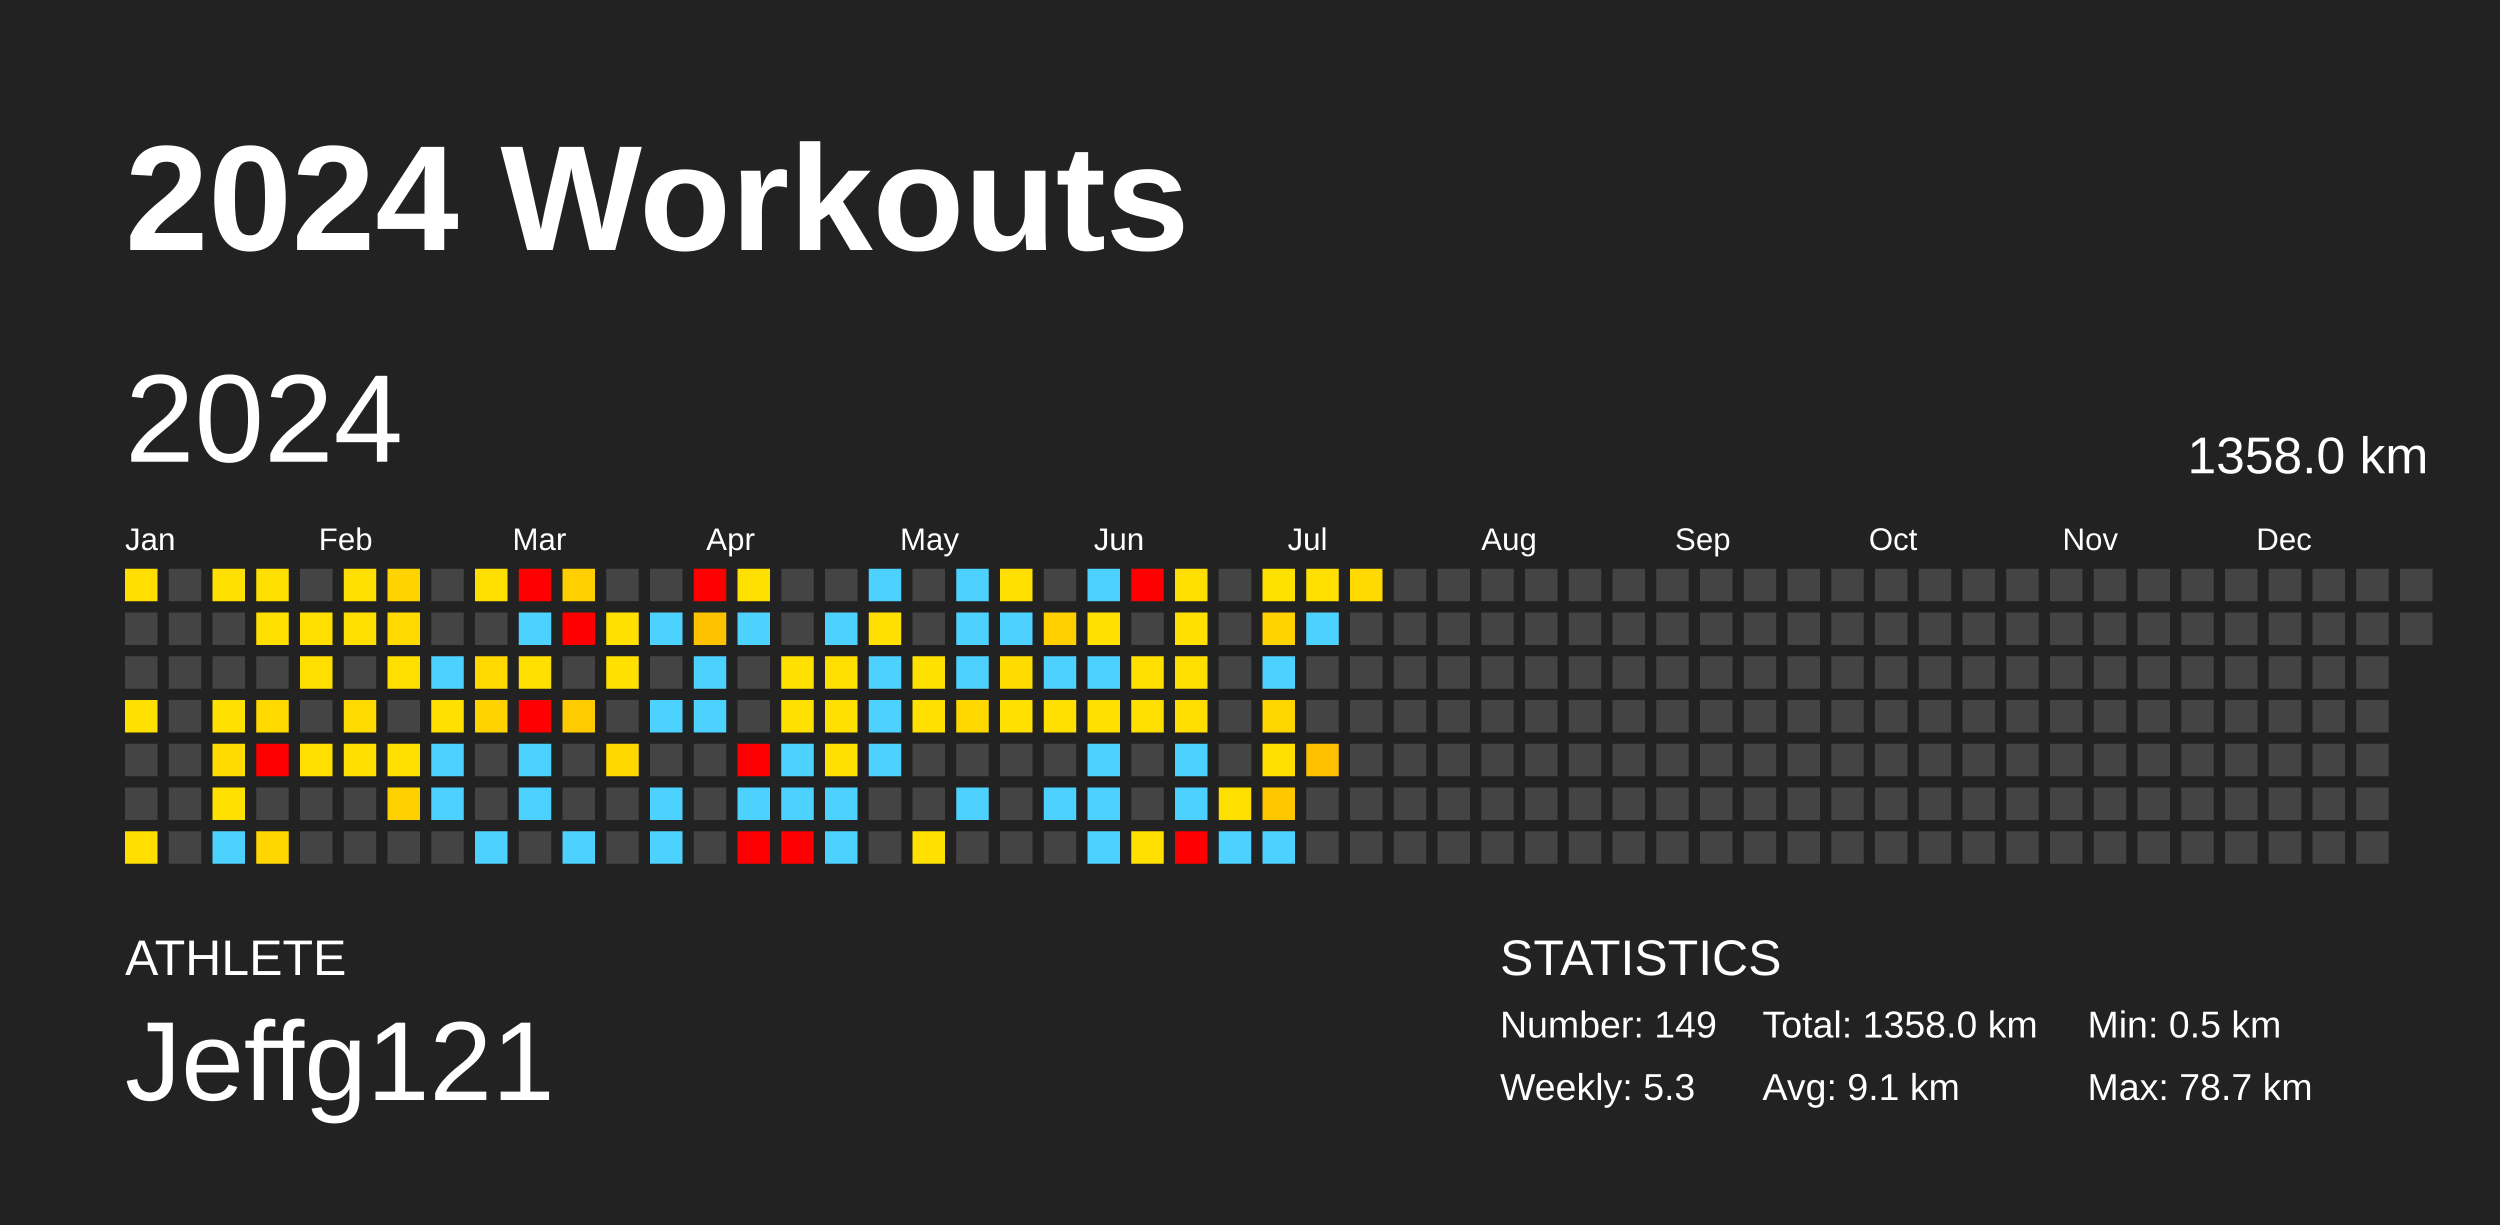
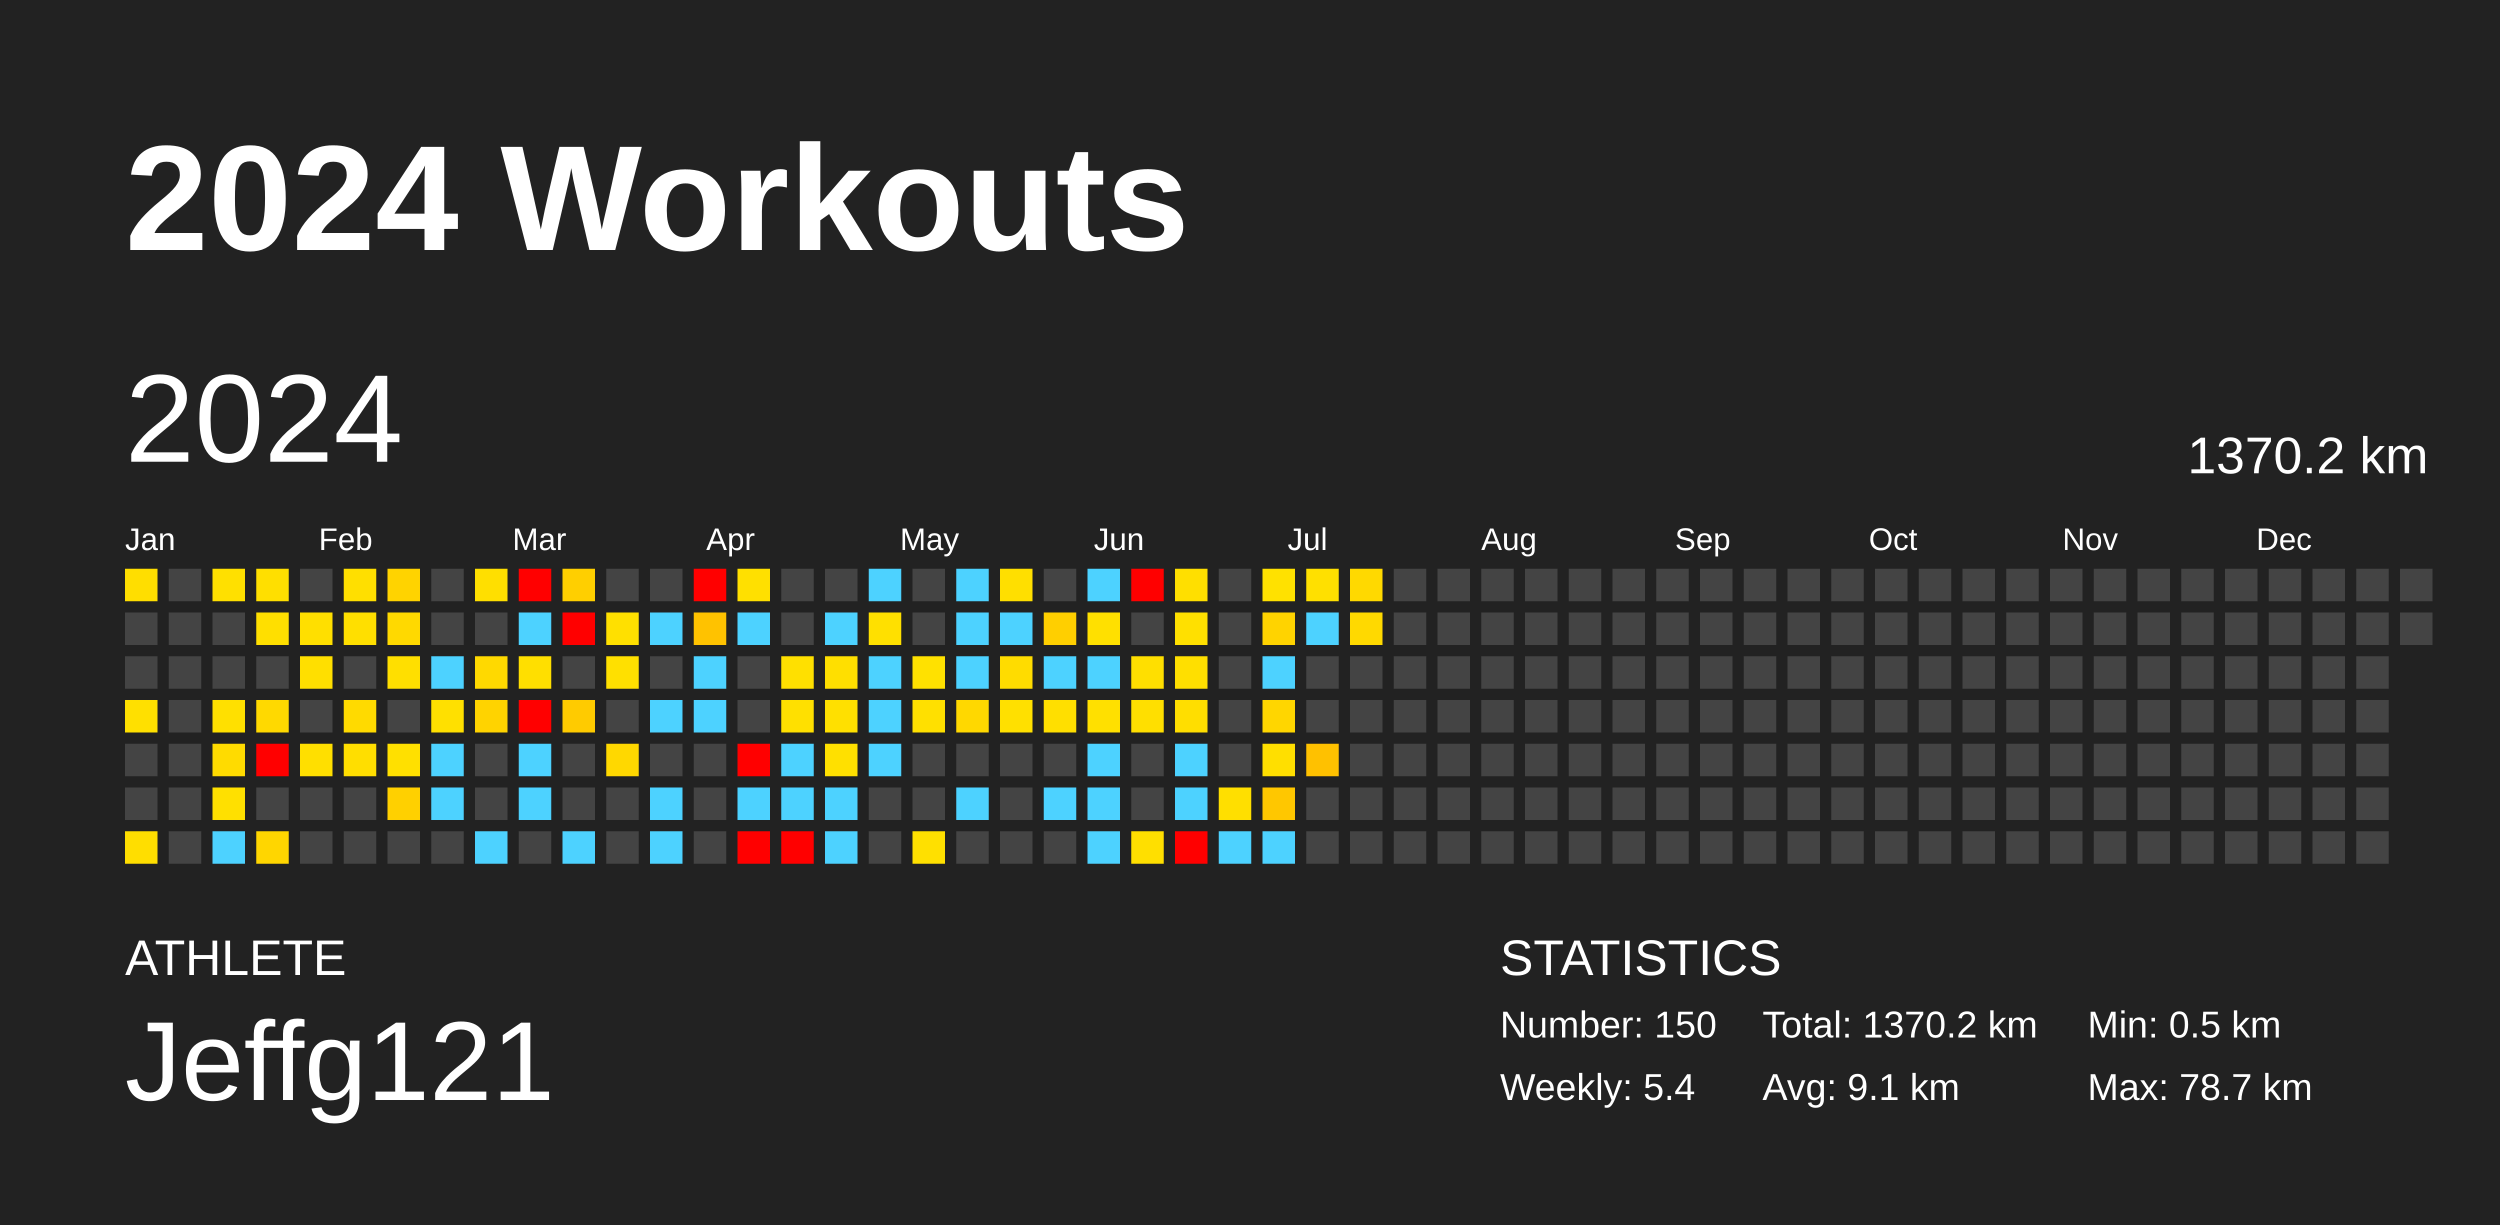
<svg xmlns="http://www.w3.org/2000/svg" baseProfile="full" height="98mm" version="1.1" viewBox="0,0,200,98" width="200mm">
  <defs />
  <rect fill="#222222" height="98" width="200" x="0" y="0" />
  <text fill="#FFFFFF" style="font-size:12px; font-family:Arial; font-weight:bold;" x="10" y="20">2024 Workouts</text>
  <text fill="#FFFFFF" style="font-size:4px; font-family:Arial" x="10" y="78">ATHLETE</text>
  <text fill="#FFFFFF" style="font-size:9px; font-family:Arial" x="10" y="88">Jeffg121</text>
  <text fill="#FFFFFF" style="font-size:4px; font-family:Arial" x="120" y="78">STATISTICS</text>
-   <text fill="#FFFFFF" style="font-size:3px; font-family:Arial" x="120" y="83">Number: 149</text>
-   <text fill="#FFFFFF" style="font-size:3px; font-family:Arial" x="120" y="88">Weekly: 5.3</text>
-   <text fill="#FFFFFF" style="font-size:3px; font-family:Arial" x="141" y="83">Total: 1358.0 km</text>
+   <text fill="#FFFFFF" style="font-size:3px; font-family:Arial" x="120" y="83">Number: 150</text>
+   <text fill="#FFFFFF" style="font-size:3px; font-family:Arial" x="120" y="88">Weekly: 5.4</text>
+   <text fill="#FFFFFF" style="font-size:3px; font-family:Arial" x="141" y="83">Total: 1370.2 km</text>
  <text fill="#FFFFFF" style="font-size:3px; font-family:Arial" x="141" y="88">Avg: 9.1 km</text>
  <text fill="#FFFFFF" style="font-size:3px; font-family:Arial" x="167" y="83">Min: 0.5 km</text>
  <text fill="#FFFFFF" style="font-size:3px; font-family:Arial" x="167" y="88">Max: 78.7 km</text>
  <text dominant-baseline="hanging" fill="#FFFFFF" style="font-size:10.0px; font-family:Arial;" x="10" y="30">2024</text>
-   <text dominant-baseline="hanging" fill="#FFFFFF" style="font-size:4.125px; font-family:Arial;" x="175" y="35">1358.0 km</text>
+   <text dominant-baseline="hanging" fill="#FFFFFF" style="font-size:4.125px; font-family:Arial;" x="175" y="35">1370.2 km</text>
  <text fill="#FFFFFF" style="font-size:2.5px; font-family:Arial" x="10.0" y="44">Jan</text>
  <text fill="#FFFFFF" style="font-size:2.5px; font-family:Arial" x="25.5" y="44">Feb</text>
  <text fill="#FFFFFF" style="font-size:2.5px; font-family:Arial" x="41.0" y="44">Mar</text>
  <text fill="#FFFFFF" style="font-size:2.5px; font-family:Arial" x="56.5" y="44">Apr</text>
  <text fill="#FFFFFF" style="font-size:2.5px; font-family:Arial" x="72.0" y="44">May</text>
  <text fill="#FFFFFF" style="font-size:2.5px; font-family:Arial" x="87.5" y="44">Jun</text>
  <text fill="#FFFFFF" style="font-size:2.5px; font-family:Arial" x="103.0" y="44">Jul</text>
  <text fill="#FFFFFF" style="font-size:2.5px; font-family:Arial" x="118.5" y="44">Aug</text>
  <text fill="#FFFFFF" style="font-size:2.5px; font-family:Arial" x="134.0" y="44">Sep</text>
  <text fill="#FFFFFF" style="font-size:2.5px; font-family:Arial" x="149.5" y="44">Oct</text>
  <text fill="#FFFFFF" style="font-size:2.5px; font-family:Arial" x="165.0" y="44">Nov</text>
  <text fill="#FFFFFF" style="font-size:2.5px; font-family:Arial" x="180.5" y="44">Dec</text>
  <rect fill="#ffde00" height="2.6" width="2.6" x="10.0" y="45.5" />
  <rect fill="#444444" height="2.6" width="2.6" x="10.0" y="49.0" />
  <rect fill="#444444" height="2.6" width="2.6" x="10.0" y="52.5" />
  <rect fill="#ffe000" height="2.6" width="2.6" x="10.0" y="56.0" />
  <rect fill="#444444" height="2.6" width="2.6" x="10.0" y="59.5" />
  <rect fill="#444444" height="2.6" width="2.6" x="10.0" y="63.0" />
  <rect fill="#ffde00" height="2.6" width="2.6" x="10.0" y="66.5" />
  <rect fill="#444444" height="2.6" width="2.6" x="13.5" y="45.5" />
  <rect fill="#444444" height="2.6" width="2.6" x="13.5" y="49.0" />
  <rect fill="#444444" height="2.6" width="2.6" x="13.5" y="52.5" />
  <rect fill="#444444" height="2.6" width="2.6" x="13.5" y="56.0" />
  <rect fill="#444444" height="2.6" width="2.6" x="13.5" y="59.5" />
  <rect fill="#444444" height="2.6" width="2.6" x="13.5" y="63.0" />
  <rect fill="#444444" height="2.6" width="2.6" x="13.5" y="66.5" />
  <rect fill="#ffe000" height="2.6" width="2.6" x="17.0" y="45.5" />
  <rect fill="#444444" height="2.6" width="2.6" x="17.0" y="49.0" />
  <rect fill="#444444" height="2.6" width="2.6" x="17.0" y="52.5" />
  <rect fill="#ffe000" height="2.6" width="2.6" x="17.0" y="56.0" />
  <rect fill="#ffdb00" height="2.6" width="2.6" x="17.0" y="59.5" />
  <rect fill="#ffe000" height="2.6" width="2.6" x="17.0" y="63.0" />
  <rect fill="#4dd2ff" height="2.6" width="2.6" x="17.0" y="66.5" />
  <rect fill="#ffdf00" height="2.6" width="2.6" x="20.5" y="45.5" />
  <rect fill="#ffdf00" height="2.6" width="2.6" x="20.5" y="49.0" />
  <rect fill="#444444" height="2.6" width="2.6" x="20.5" y="52.5" />
  <rect fill="#ffd900" height="2.6" width="2.6" x="20.5" y="56.0" />
  <rect fill="red" height="2.6" width="2.6" x="20.5" y="59.5" />
  <rect fill="#444444" height="2.6" width="2.6" x="20.5" y="63.0" />
  <rect fill="#ffd600" height="2.6" width="2.6" x="20.5" y="66.5" />
  <rect fill="#444444" height="2.6" width="2.6" x="24.0" y="45.5" />
  <rect fill="#ffdf00" height="2.6" width="2.6" x="24.0" y="49.0" />
  <rect fill="#ffdf00" height="2.6" width="2.6" x="24.0" y="52.5" />
  <rect fill="#444444" height="2.6" width="2.6" x="24.0" y="56.0" />
  <rect fill="#ffdf00" height="2.6" width="2.6" x="24.0" y="59.5" />
  <rect fill="#444444" height="2.6" width="2.6" x="24.0" y="63.0" />
  <rect fill="#444444" height="2.6" width="2.6" x="24.0" y="66.5" />
  <rect fill="#ffdf00" height="2.6" width="2.6" x="27.5" y="45.5" />
  <rect fill="#ffdf00" height="2.6" width="2.6" x="27.5" y="49.0" />
  <rect fill="#444444" height="2.6" width="2.6" x="27.5" y="52.5" />
  <rect fill="#ffda00" height="2.6" width="2.6" x="27.5" y="56.0" />
  <rect fill="#ffde00" height="2.6" width="2.6" x="27.5" y="59.5" />
  <rect fill="#444444" height="2.6" width="2.6" x="27.5" y="63.0" />
  <rect fill="#444444" height="2.6" width="2.6" x="27.5" y="66.5" />
  <rect fill="#ffd300" height="2.6" width="2.6" x="31.0" y="45.5" />
  <rect fill="#ffd900" height="2.6" width="2.6" x="31.0" y="49.0" />
  <rect fill="#ffdf00" height="2.6" width="2.6" x="31.0" y="52.5" />
  <rect fill="#444444" height="2.6" width="2.6" x="31.0" y="56.0" />
  <rect fill="#ffe000" height="2.6" width="2.6" x="31.0" y="59.5" />
  <rect fill="#ffd000" height="2.6" width="2.6" x="31.0" y="63.0" />
  <rect fill="#444444" height="2.6" width="2.6" x="31.0" y="66.5" />
  <rect fill="#444444" height="2.6" width="2.6" x="34.5" y="45.5" />
  <rect fill="#444444" height="2.6" width="2.6" x="34.5" y="49.0" />
  <rect fill="#4dd2ff" height="2.6" width="2.6" x="34.5" y="52.5" />
  <rect fill="#ffe000" height="2.6" width="2.6" x="34.5" y="56.0" />
  <rect fill="#4dd2ff" height="2.6" width="2.6" x="34.5" y="59.5" />
  <rect fill="#4dd2ff" height="2.6" width="2.6" x="34.5" y="63.0" />
  <rect fill="#444444" height="2.6" width="2.6" x="34.5" y="66.5" />
  <rect fill="#ffdf00" height="2.6" width="2.6" x="38.0" y="45.5" />
  <rect fill="#444444" height="2.6" width="2.6" x="38.0" y="49.0" />
  <rect fill="#ffd900" height="2.6" width="2.6" x="38.0" y="52.5" />
  <rect fill="#ffd300" height="2.6" width="2.6" x="38.0" y="56.0" />
  <rect fill="#444444" height="2.6" width="2.6" x="38.0" y="59.5" />
  <rect fill="#444444" height="2.6" width="2.6" x="38.0" y="63.0" />
  <rect fill="#4dd2ff" height="2.6" width="2.6" x="38.0" y="66.5" />
  <rect fill="red" height="2.6" width="2.6" x="41.5" y="45.5" />
  <rect fill="#4dd2ff" height="2.6" width="2.6" x="41.5" y="49.0" />
  <rect fill="#ffdf00" height="2.6" width="2.6" x="41.5" y="52.5" />
  <rect fill="red" height="2.6" width="2.6" x="41.5" y="56.0" />
  <rect fill="#4dd2ff" height="2.6" width="2.6" x="41.5" y="59.5" />
  <rect fill="#4dd2ff" height="2.6" width="2.6" x="41.5" y="63.0" />
  <rect fill="#444444" height="2.6" width="2.6" x="41.5" y="66.5" />
  <rect fill="#ffcf00" height="2.6" width="2.6" x="45.0" y="45.5" />
  <rect fill="red" height="2.6" width="2.6" x="45.0" y="49.0" />
  <rect fill="#444444" height="2.6" width="2.6" x="45.0" y="52.5" />
  <rect fill="#ffcb00" height="2.6" width="2.6" x="45.0" y="56.0" />
  <rect fill="#444444" height="2.6" width="2.6" x="45.0" y="59.5" />
  <rect fill="#444444" height="2.6" width="2.6" x="45.0" y="63.0" />
  <rect fill="#4dd2ff" height="2.6" width="2.6" x="45.0" y="66.5" />
  <rect fill="#444444" height="2.6" width="2.6" x="48.5" y="45.5" />
  <rect fill="#ffe000" height="2.6" width="2.6" x="48.5" y="49.0" />
  <rect fill="#ffe000" height="2.6" width="2.6" x="48.5" y="52.5" />
  <rect fill="#444444" height="2.6" width="2.6" x="48.5" y="56.0" />
  <rect fill="#ffd800" height="2.6" width="2.6" x="48.5" y="59.5" />
  <rect fill="#444444" height="2.6" width="2.6" x="48.5" y="63.0" />
  <rect fill="#444444" height="2.6" width="2.6" x="48.5" y="66.5" />
  <rect fill="#444444" height="2.6" width="2.6" x="52.0" y="45.5" />
  <rect fill="#4dd2ff" height="2.6" width="2.6" x="52.0" y="49.0" />
  <rect fill="#444444" height="2.6" width="2.6" x="52.0" y="52.5" />
  <rect fill="#4dd2ff" height="2.6" width="2.6" x="52.0" y="56.0" />
  <rect fill="#444444" height="2.6" width="2.6" x="52.0" y="59.5" />
  <rect fill="#4dd2ff" height="2.6" width="2.6" x="52.0" y="63.0" />
  <rect fill="#4dd2ff" height="2.6" width="2.6" x="52.0" y="66.5" />
  <rect fill="red" height="2.6" width="2.6" x="55.5" y="45.5" />
  <rect fill="#ffc200" height="2.6" width="2.6" x="55.5" y="49.0" />
  <rect fill="#4dd2ff" height="2.6" width="2.6" x="55.5" y="52.5" />
  <rect fill="#4dd2ff" height="2.6" width="2.6" x="55.5" y="56.0" />
  <rect fill="#444444" height="2.6" width="2.6" x="55.5" y="59.5" />
  <rect fill="#444444" height="2.6" width="2.6" x="55.5" y="63.0" />
  <rect fill="#444444" height="2.6" width="2.6" x="55.5" y="66.5" />
  <rect fill="#ffe000" height="2.6" width="2.6" x="59.0" y="45.5" />
  <rect fill="#4dd2ff" height="2.6" width="2.6" x="59.0" y="49.0" />
  <rect fill="#444444" height="2.6" width="2.6" x="59.0" y="52.5" />
  <rect fill="#444444" height="2.6" width="2.6" x="59.0" y="56.0" />
  <rect fill="red" height="2.6" width="2.6" x="59.0" y="59.5" />
  <rect fill="#4dd2ff" height="2.6" width="2.6" x="59.0" y="63.0" />
  <rect fill="red" height="2.6" width="2.6" x="59.0" y="66.5" />
  <rect fill="#444444" height="2.6" width="2.6" x="62.5" y="45.5" />
  <rect fill="#444444" height="2.6" width="2.6" x="62.5" y="49.0" />
  <rect fill="#ffe000" height="2.6" width="2.6" x="62.5" y="52.5" />
  <rect fill="#ffe000" height="2.6" width="2.6" x="62.5" y="56.0" />
  <rect fill="#4dd2ff" height="2.6" width="2.6" x="62.5" y="59.5" />
  <rect fill="#4dd2ff" height="2.6" width="2.6" x="62.5" y="63.0" />
  <rect fill="red" height="2.6" width="2.6" x="62.5" y="66.5" />
  <rect fill="#444444" height="2.6" width="2.6" x="66.0" y="45.5" />
  <rect fill="#4dd2ff" height="2.6" width="2.6" x="66.0" y="49.0" />
  <rect fill="#ffdf00" height="2.6" width="2.6" x="66.0" y="52.5" />
  <rect fill="#ffe000" height="2.6" width="2.6" x="66.0" y="56.0" />
  <rect fill="#ffe000" height="2.6" width="2.6" x="66.0" y="59.5" />
  <rect fill="#4dd2ff" height="2.6" width="2.6" x="66.0" y="63.0" />
  <rect fill="#4dd2ff" height="2.6" width="2.6" x="66.0" y="66.5" />
  <rect fill="#4dd2ff" height="2.6" width="2.6" x="69.5" y="45.5" />
  <rect fill="#ffe000" height="2.6" width="2.6" x="69.5" y="49.0" />
  <rect fill="#4dd2ff" height="2.6" width="2.6" x="69.5" y="52.5" />
  <rect fill="#4dd2ff" height="2.6" width="2.6" x="69.5" y="56.0" />
  <rect fill="#4dd2ff" height="2.6" width="2.6" x="69.5" y="59.5" />
  <rect fill="#444444" height="2.6" width="2.6" x="69.5" y="63.0" />
  <rect fill="#444444" height="2.6" width="2.6" x="69.5" y="66.5" />
  <rect fill="#444444" height="2.6" width="2.6" x="73.0" y="45.5" />
  <rect fill="#444444" height="2.6" width="2.6" x="73.0" y="49.0" />
  <rect fill="#ffe100" height="2.6" width="2.6" x="73.0" y="52.5" />
  <rect fill="#ffe000" height="2.6" width="2.6" x="73.0" y="56.0" />
  <rect fill="#444444" height="2.6" width="2.6" x="73.0" y="59.5" />
  <rect fill="#444444" height="2.6" width="2.6" x="73.0" y="63.0" />
  <rect fill="#ffe000" height="2.6" width="2.6" x="73.0" y="66.5" />
  <rect fill="#4dd2ff" height="2.6" width="2.6" x="76.5" y="45.5" />
  <rect fill="#4dd2ff" height="2.6" width="2.6" x="76.5" y="49.0" />
  <rect fill="#4dd2ff" height="2.6" width="2.6" x="76.5" y="52.5" />
  <rect fill="#ffd800" height="2.6" width="2.6" x="76.5" y="56.0" />
  <rect fill="#444444" height="2.6" width="2.6" x="76.5" y="59.5" />
  <rect fill="#4dd2ff" height="2.6" width="2.6" x="76.5" y="63.0" />
  <rect fill="#444444" height="2.6" width="2.6" x="76.5" y="66.5" />
  <rect fill="#ffdf00" height="2.6" width="2.6" x="80.0" y="45.5" />
  <rect fill="#4dd2ff" height="2.6" width="2.6" x="80.0" y="49.0" />
  <rect fill="#ffdc00" height="2.6" width="2.6" x="80.0" y="52.5" />
  <rect fill="#ffe000" height="2.6" width="2.6" x="80.0" y="56.0" />
  <rect fill="#444444" height="2.6" width="2.6" x="80.0" y="59.5" />
  <rect fill="#444444" height="2.6" width="2.6" x="80.0" y="63.0" />
  <rect fill="#444444" height="2.6" width="2.6" x="80.0" y="66.5" />
  <rect fill="#444444" height="2.6" width="2.6" x="83.5" y="45.5" />
  <rect fill="#ffcf00" height="2.6" width="2.6" x="83.5" y="49.0" />
  <rect fill="#4dd2ff" height="2.6" width="2.6" x="83.5" y="52.5" />
  <rect fill="#ffdf00" height="2.6" width="2.6" x="83.5" y="56.0" />
  <rect fill="#444444" height="2.6" width="2.6" x="83.5" y="59.5" />
  <rect fill="#4dd2ff" height="2.6" width="2.6" x="83.5" y="63.0" />
  <rect fill="#444444" height="2.6" width="2.6" x="83.5" y="66.5" />
  <rect fill="#4dd2ff" height="2.6" width="2.6" x="87.0" y="45.5" />
  <rect fill="#ffe000" height="2.6" width="2.6" x="87.0" y="49.0" />
  <rect fill="#4dd2ff" height="2.6" width="2.6" x="87.0" y="52.5" />
  <rect fill="#ffe000" height="2.6" width="2.6" x="87.0" y="56.0" />
  <rect fill="#4dd2ff" height="2.6" width="2.6" x="87.0" y="59.5" />
  <rect fill="#4dd2ff" height="2.6" width="2.6" x="87.0" y="63.0" />
  <rect fill="#4dd2ff" height="2.6" width="2.6" x="87.0" y="66.5" />
  <rect fill="red" height="2.6" width="2.6" x="90.5" y="45.5" />
  <rect fill="#444444" height="2.6" width="2.6" x="90.5" y="49.0" />
  <rect fill="#ffdf00" height="2.6" width="2.6" x="90.5" y="52.5" />
  <rect fill="#ffdf00" height="2.6" width="2.6" x="90.5" y="56.0" />
  <rect fill="#444444" height="2.6" width="2.6" x="90.5" y="59.5" />
  <rect fill="#444444" height="2.6" width="2.6" x="90.5" y="63.0" />
  <rect fill="#ffdf00" height="2.6" width="2.6" x="90.5" y="66.5" />
  <rect fill="#ffdf00" height="2.6" width="2.6" x="94.0" y="45.5" />
  <rect fill="#ffe000" height="2.6" width="2.6" x="94.0" y="49.0" />
  <rect fill="#ffdf00" height="2.6" width="2.6" x="94.0" y="52.5" />
  <rect fill="#ffde00" height="2.6" width="2.6" x="94.0" y="56.0" />
  <rect fill="#4dd2ff" height="2.6" width="2.6" x="94.0" y="59.5" />
  <rect fill="#4dd2ff" height="2.6" width="2.6" x="94.0" y="63.0" />
  <rect fill="red" height="2.6" width="2.6" x="94.0" y="66.5" />
  <rect fill="#444444" height="2.6" width="2.6" x="97.5" y="45.5" />
  <rect fill="#444444" height="2.6" width="2.6" x="97.5" y="49.0" />
  <rect fill="#444444" height="2.6" width="2.6" x="97.5" y="52.5" />
  <rect fill="#444444" height="2.6" width="2.6" x="97.5" y="56.0" />
  <rect fill="#444444" height="2.6" width="2.6" x="97.5" y="59.5" />
  <rect fill="#ffdf00" height="2.6" width="2.6" x="97.5" y="63.0" />
  <rect fill="#4dd2ff" height="2.6" width="2.6" x="97.5" y="66.5" />
  <rect fill="#ffe100" height="2.6" width="2.6" x="101.0" y="45.5" />
  <rect fill="#ffd300" height="2.6" width="2.6" x="101.0" y="49.0" />
  <rect fill="#4dd2ff" height="2.6" width="2.6" x="101.0" y="52.5" />
  <rect fill="#ffd600" height="2.6" width="2.6" x="101.0" y="56.0" />
  <rect fill="#ffdf00" height="2.6" width="2.6" x="101.0" y="59.5" />
  <rect fill="#ffc700" height="2.6" width="2.6" x="101.0" y="63.0" />
  <rect fill="#4dd2ff" height="2.6" width="2.6" x="101.0" y="66.5" />
  <rect fill="#ffe000" height="2.6" width="2.6" x="104.5" y="45.5" />
  <rect fill="#4dd2ff" height="2.6" width="2.6" x="104.5" y="49.0" />
  <rect fill="#444444" height="2.6" width="2.6" x="104.5" y="52.5" />
  <rect fill="#444444" height="2.6" width="2.6" x="104.5" y="56.0" />
  <rect fill="#ffc100" height="2.6" width="2.6" x="104.5" y="59.5" />
  <rect fill="#444444" height="2.6" width="2.6" x="104.5" y="63.0" />
  <rect fill="#444444" height="2.6" width="2.6" x="104.5" y="66.5" />
  <rect fill="#ffd900" height="2.6" width="2.6" x="108.0" y="45.5" />
-   <rect fill="#444444" height="2.6" width="2.6" x="108.0" y="49.0" />
+   <rect fill="#ffd900" height="2.6" width="2.6" x="108.0" y="49.0" />
  <rect fill="#444444" height="2.6" width="2.6" x="108.0" y="52.5" />
  <rect fill="#444444" height="2.6" width="2.6" x="108.0" y="56.0" />
  <rect fill="#444444" height="2.6" width="2.6" x="108.0" y="59.5" />
  <rect fill="#444444" height="2.6" width="2.6" x="108.0" y="63.0" />
  <rect fill="#444444" height="2.6" width="2.6" x="108.0" y="66.5" />
  <rect fill="#444444" height="2.6" width="2.6" x="111.5" y="45.5" />
  <rect fill="#444444" height="2.6" width="2.6" x="111.5" y="49.0" />
  <rect fill="#444444" height="2.6" width="2.6" x="111.5" y="52.5" />
  <rect fill="#444444" height="2.6" width="2.6" x="111.5" y="56.0" />
  <rect fill="#444444" height="2.6" width="2.6" x="111.5" y="59.5" />
  <rect fill="#444444" height="2.6" width="2.6" x="111.5" y="63.0" />
  <rect fill="#444444" height="2.6" width="2.6" x="111.5" y="66.5" />
  <rect fill="#444444" height="2.6" width="2.6" x="115.0" y="45.5" />
  <rect fill="#444444" height="2.6" width="2.6" x="115.0" y="49.0" />
  <rect fill="#444444" height="2.6" width="2.6" x="115.0" y="52.5" />
  <rect fill="#444444" height="2.6" width="2.6" x="115.0" y="56.0" />
  <rect fill="#444444" height="2.6" width="2.6" x="115.0" y="59.5" />
  <rect fill="#444444" height="2.6" width="2.6" x="115.0" y="63.0" />
  <rect fill="#444444" height="2.6" width="2.6" x="115.0" y="66.5" />
  <rect fill="#444444" height="2.6" width="2.6" x="118.5" y="45.5" />
  <rect fill="#444444" height="2.6" width="2.6" x="118.5" y="49.0" />
  <rect fill="#444444" height="2.6" width="2.6" x="118.5" y="52.5" />
  <rect fill="#444444" height="2.6" width="2.6" x="118.5" y="56.0" />
  <rect fill="#444444" height="2.6" width="2.6" x="118.5" y="59.5" />
  <rect fill="#444444" height="2.6" width="2.6" x="118.5" y="63.0" />
  <rect fill="#444444" height="2.6" width="2.6" x="118.5" y="66.5" />
  <rect fill="#444444" height="2.6" width="2.6" x="122.0" y="45.5" />
  <rect fill="#444444" height="2.6" width="2.6" x="122.0" y="49.0" />
  <rect fill="#444444" height="2.6" width="2.6" x="122.0" y="52.5" />
  <rect fill="#444444" height="2.6" width="2.6" x="122.0" y="56.0" />
  <rect fill="#444444" height="2.6" width="2.6" x="122.0" y="59.5" />
  <rect fill="#444444" height="2.6" width="2.6" x="122.0" y="63.0" />
  <rect fill="#444444" height="2.6" width="2.6" x="122.0" y="66.5" />
  <rect fill="#444444" height="2.6" width="2.6" x="125.5" y="45.5" />
  <rect fill="#444444" height="2.6" width="2.6" x="125.5" y="49.0" />
  <rect fill="#444444" height="2.6" width="2.6" x="125.5" y="52.5" />
  <rect fill="#444444" height="2.6" width="2.6" x="125.5" y="56.0" />
  <rect fill="#444444" height="2.6" width="2.6" x="125.5" y="59.5" />
  <rect fill="#444444" height="2.6" width="2.6" x="125.5" y="63.0" />
  <rect fill="#444444" height="2.6" width="2.6" x="125.5" y="66.5" />
  <rect fill="#444444" height="2.6" width="2.6" x="129.0" y="45.5" />
  <rect fill="#444444" height="2.6" width="2.6" x="129.0" y="49.0" />
  <rect fill="#444444" height="2.6" width="2.6" x="129.0" y="52.5" />
  <rect fill="#444444" height="2.6" width="2.6" x="129.0" y="56.0" />
  <rect fill="#444444" height="2.6" width="2.6" x="129.0" y="59.5" />
  <rect fill="#444444" height="2.6" width="2.6" x="129.0" y="63.0" />
  <rect fill="#444444" height="2.6" width="2.6" x="129.0" y="66.5" />
  <rect fill="#444444" height="2.6" width="2.6" x="132.5" y="45.5" />
  <rect fill="#444444" height="2.6" width="2.6" x="132.5" y="49.0" />
  <rect fill="#444444" height="2.6" width="2.6" x="132.5" y="52.5" />
  <rect fill="#444444" height="2.6" width="2.6" x="132.5" y="56.0" />
  <rect fill="#444444" height="2.6" width="2.6" x="132.5" y="59.5" />
  <rect fill="#444444" height="2.6" width="2.6" x="132.5" y="63.0" />
  <rect fill="#444444" height="2.6" width="2.6" x="132.5" y="66.5" />
  <rect fill="#444444" height="2.6" width="2.6" x="136.0" y="45.5" />
  <rect fill="#444444" height="2.6" width="2.6" x="136.0" y="49.0" />
  <rect fill="#444444" height="2.6" width="2.6" x="136.0" y="52.5" />
  <rect fill="#444444" height="2.6" width="2.6" x="136.0" y="56.0" />
  <rect fill="#444444" height="2.6" width="2.6" x="136.0" y="59.5" />
  <rect fill="#444444" height="2.6" width="2.6" x="136.0" y="63.0" />
  <rect fill="#444444" height="2.6" width="2.6" x="136.0" y="66.5" />
  <rect fill="#444444" height="2.6" width="2.6" x="139.5" y="45.5" />
  <rect fill="#444444" height="2.6" width="2.6" x="139.5" y="49.0" />
  <rect fill="#444444" height="2.6" width="2.6" x="139.5" y="52.5" />
  <rect fill="#444444" height="2.6" width="2.6" x="139.5" y="56.0" />
  <rect fill="#444444" height="2.6" width="2.6" x="139.5" y="59.5" />
  <rect fill="#444444" height="2.6" width="2.6" x="139.5" y="63.0" />
  <rect fill="#444444" height="2.6" width="2.6" x="139.5" y="66.5" />
  <rect fill="#444444" height="2.6" width="2.6" x="143.0" y="45.5" />
  <rect fill="#444444" height="2.6" width="2.6" x="143.0" y="49.0" />
  <rect fill="#444444" height="2.6" width="2.6" x="143.0" y="52.5" />
  <rect fill="#444444" height="2.6" width="2.6" x="143.0" y="56.0" />
  <rect fill="#444444" height="2.6" width="2.6" x="143.0" y="59.5" />
  <rect fill="#444444" height="2.6" width="2.6" x="143.0" y="63.0" />
  <rect fill="#444444" height="2.6" width="2.6" x="143.0" y="66.5" />
  <rect fill="#444444" height="2.6" width="2.6" x="146.5" y="45.5" />
  <rect fill="#444444" height="2.6" width="2.6" x="146.5" y="49.0" />
  <rect fill="#444444" height="2.6" width="2.6" x="146.5" y="52.5" />
  <rect fill="#444444" height="2.6" width="2.6" x="146.5" y="56.0" />
  <rect fill="#444444" height="2.6" width="2.6" x="146.5" y="59.5" />
  <rect fill="#444444" height="2.6" width="2.6" x="146.5" y="63.0" />
  <rect fill="#444444" height="2.6" width="2.6" x="146.5" y="66.5" />
  <rect fill="#444444" height="2.6" width="2.6" x="150.0" y="45.5" />
  <rect fill="#444444" height="2.6" width="2.6" x="150.0" y="49.0" />
  <rect fill="#444444" height="2.6" width="2.6" x="150.0" y="52.5" />
  <rect fill="#444444" height="2.6" width="2.6" x="150.0" y="56.0" />
  <rect fill="#444444" height="2.6" width="2.6" x="150.0" y="59.5" />
  <rect fill="#444444" height="2.6" width="2.6" x="150.0" y="63.0" />
  <rect fill="#444444" height="2.6" width="2.6" x="150.0" y="66.5" />
  <rect fill="#444444" height="2.6" width="2.6" x="153.5" y="45.5" />
  <rect fill="#444444" height="2.6" width="2.6" x="153.5" y="49.0" />
  <rect fill="#444444" height="2.6" width="2.6" x="153.5" y="52.5" />
  <rect fill="#444444" height="2.6" width="2.6" x="153.5" y="56.0" />
  <rect fill="#444444" height="2.6" width="2.6" x="153.5" y="59.5" />
  <rect fill="#444444" height="2.6" width="2.6" x="153.5" y="63.0" />
  <rect fill="#444444" height="2.6" width="2.6" x="153.5" y="66.5" />
  <rect fill="#444444" height="2.6" width="2.6" x="157.0" y="45.5" />
  <rect fill="#444444" height="2.6" width="2.6" x="157.0" y="49.0" />
  <rect fill="#444444" height="2.6" width="2.6" x="157.0" y="52.5" />
  <rect fill="#444444" height="2.6" width="2.6" x="157.0" y="56.0" />
  <rect fill="#444444" height="2.6" width="2.6" x="157.0" y="59.5" />
  <rect fill="#444444" height="2.6" width="2.6" x="157.0" y="63.0" />
  <rect fill="#444444" height="2.6" width="2.6" x="157.0" y="66.5" />
  <rect fill="#444444" height="2.6" width="2.6" x="160.5" y="45.5" />
  <rect fill="#444444" height="2.6" width="2.6" x="160.5" y="49.0" />
  <rect fill="#444444" height="2.6" width="2.6" x="160.5" y="52.5" />
  <rect fill="#444444" height="2.6" width="2.6" x="160.5" y="56.0" />
  <rect fill="#444444" height="2.6" width="2.6" x="160.5" y="59.5" />
  <rect fill="#444444" height="2.6" width="2.6" x="160.5" y="63.0" />
  <rect fill="#444444" height="2.6" width="2.6" x="160.5" y="66.5" />
  <rect fill="#444444" height="2.6" width="2.6" x="164.0" y="45.5" />
  <rect fill="#444444" height="2.6" width="2.6" x="164.0" y="49.0" />
  <rect fill="#444444" height="2.6" width="2.6" x="164.0" y="52.5" />
  <rect fill="#444444" height="2.6" width="2.6" x="164.0" y="56.0" />
  <rect fill="#444444" height="2.6" width="2.6" x="164.0" y="59.5" />
  <rect fill="#444444" height="2.6" width="2.6" x="164.0" y="63.0" />
  <rect fill="#444444" height="2.6" width="2.6" x="164.0" y="66.5" />
  <rect fill="#444444" height="2.6" width="2.6" x="167.5" y="45.5" />
  <rect fill="#444444" height="2.6" width="2.6" x="167.5" y="49.0" />
  <rect fill="#444444" height="2.6" width="2.6" x="167.5" y="52.5" />
  <rect fill="#444444" height="2.6" width="2.6" x="167.5" y="56.0" />
  <rect fill="#444444" height="2.6" width="2.6" x="167.5" y="59.5" />
  <rect fill="#444444" height="2.6" width="2.6" x="167.5" y="63.0" />
  <rect fill="#444444" height="2.6" width="2.6" x="167.5" y="66.5" />
  <rect fill="#444444" height="2.6" width="2.6" x="171.0" y="45.5" />
  <rect fill="#444444" height="2.6" width="2.6" x="171.0" y="49.0" />
  <rect fill="#444444" height="2.6" width="2.6" x="171.0" y="52.5" />
  <rect fill="#444444" height="2.6" width="2.6" x="171.0" y="56.0" />
  <rect fill="#444444" height="2.6" width="2.6" x="171.0" y="59.5" />
  <rect fill="#444444" height="2.6" width="2.6" x="171.0" y="63.0" />
  <rect fill="#444444" height="2.6" width="2.6" x="171.0" y="66.5" />
  <rect fill="#444444" height="2.6" width="2.6" x="174.5" y="45.5" />
  <rect fill="#444444" height="2.6" width="2.6" x="174.5" y="49.0" />
  <rect fill="#444444" height="2.6" width="2.6" x="174.5" y="52.5" />
  <rect fill="#444444" height="2.6" width="2.6" x="174.5" y="56.0" />
  <rect fill="#444444" height="2.6" width="2.6" x="174.5" y="59.5" />
  <rect fill="#444444" height="2.6" width="2.6" x="174.5" y="63.0" />
  <rect fill="#444444" height="2.6" width="2.6" x="174.5" y="66.5" />
  <rect fill="#444444" height="2.6" width="2.6" x="178.0" y="45.5" />
  <rect fill="#444444" height="2.6" width="2.6" x="178.0" y="49.0" />
  <rect fill="#444444" height="2.6" width="2.6" x="178.0" y="52.5" />
  <rect fill="#444444" height="2.6" width="2.6" x="178.0" y="56.0" />
  <rect fill="#444444" height="2.6" width="2.6" x="178.0" y="59.5" />
  <rect fill="#444444" height="2.6" width="2.6" x="178.0" y="63.0" />
  <rect fill="#444444" height="2.6" width="2.6" x="178.0" y="66.5" />
  <rect fill="#444444" height="2.6" width="2.6" x="181.5" y="45.5" />
  <rect fill="#444444" height="2.6" width="2.6" x="181.5" y="49.0" />
  <rect fill="#444444" height="2.6" width="2.6" x="181.5" y="52.5" />
  <rect fill="#444444" height="2.6" width="2.6" x="181.5" y="56.0" />
  <rect fill="#444444" height="2.6" width="2.6" x="181.5" y="59.5" />
  <rect fill="#444444" height="2.6" width="2.6" x="181.5" y="63.0" />
  <rect fill="#444444" height="2.6" width="2.6" x="181.5" y="66.5" />
  <rect fill="#444444" height="2.6" width="2.6" x="185.0" y="45.5" />
  <rect fill="#444444" height="2.6" width="2.6" x="185.0" y="49.0" />
  <rect fill="#444444" height="2.6" width="2.6" x="185.0" y="52.5" />
  <rect fill="#444444" height="2.6" width="2.6" x="185.0" y="56.0" />
  <rect fill="#444444" height="2.6" width="2.6" x="185.0" y="59.5" />
  <rect fill="#444444" height="2.6" width="2.6" x="185.0" y="63.0" />
  <rect fill="#444444" height="2.6" width="2.6" x="185.0" y="66.5" />
  <rect fill="#444444" height="2.6" width="2.6" x="188.5" y="45.5" />
  <rect fill="#444444" height="2.6" width="2.6" x="188.5" y="49.0" />
  <rect fill="#444444" height="2.6" width="2.6" x="188.5" y="52.5" />
  <rect fill="#444444" height="2.6" width="2.6" x="188.5" y="56.0" />
  <rect fill="#444444" height="2.6" width="2.6" x="188.5" y="59.5" />
  <rect fill="#444444" height="2.6" width="2.6" x="188.5" y="63.0" />
  <rect fill="#444444" height="2.6" width="2.6" x="188.5" y="66.5" />
  <rect fill="#444444" height="2.6" width="2.6" x="192.0" y="45.5" />
  <rect fill="#444444" height="2.6" width="2.6" x="192.0" y="49.0" />
</svg>
